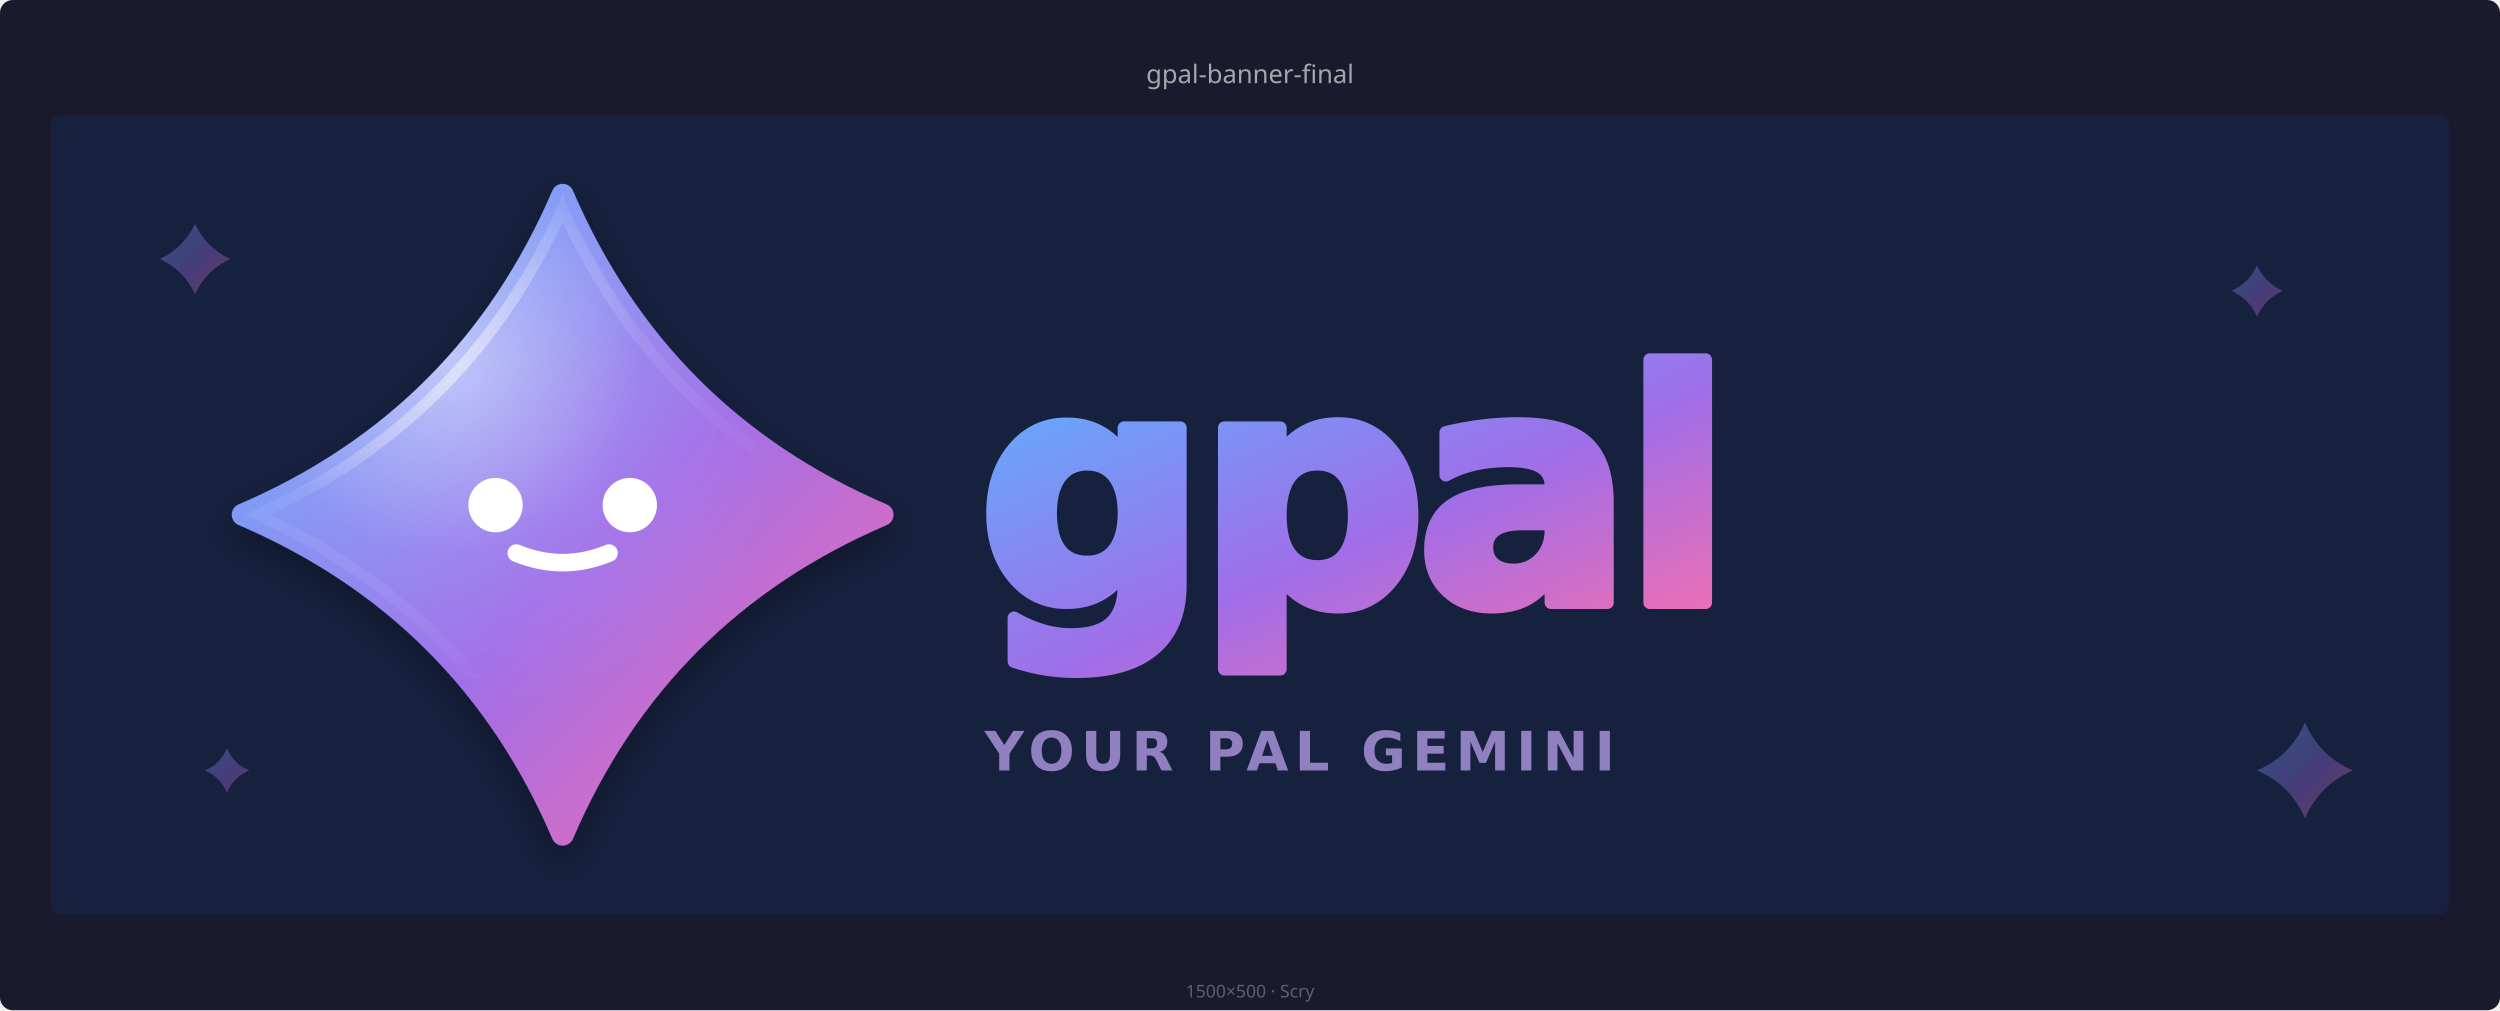
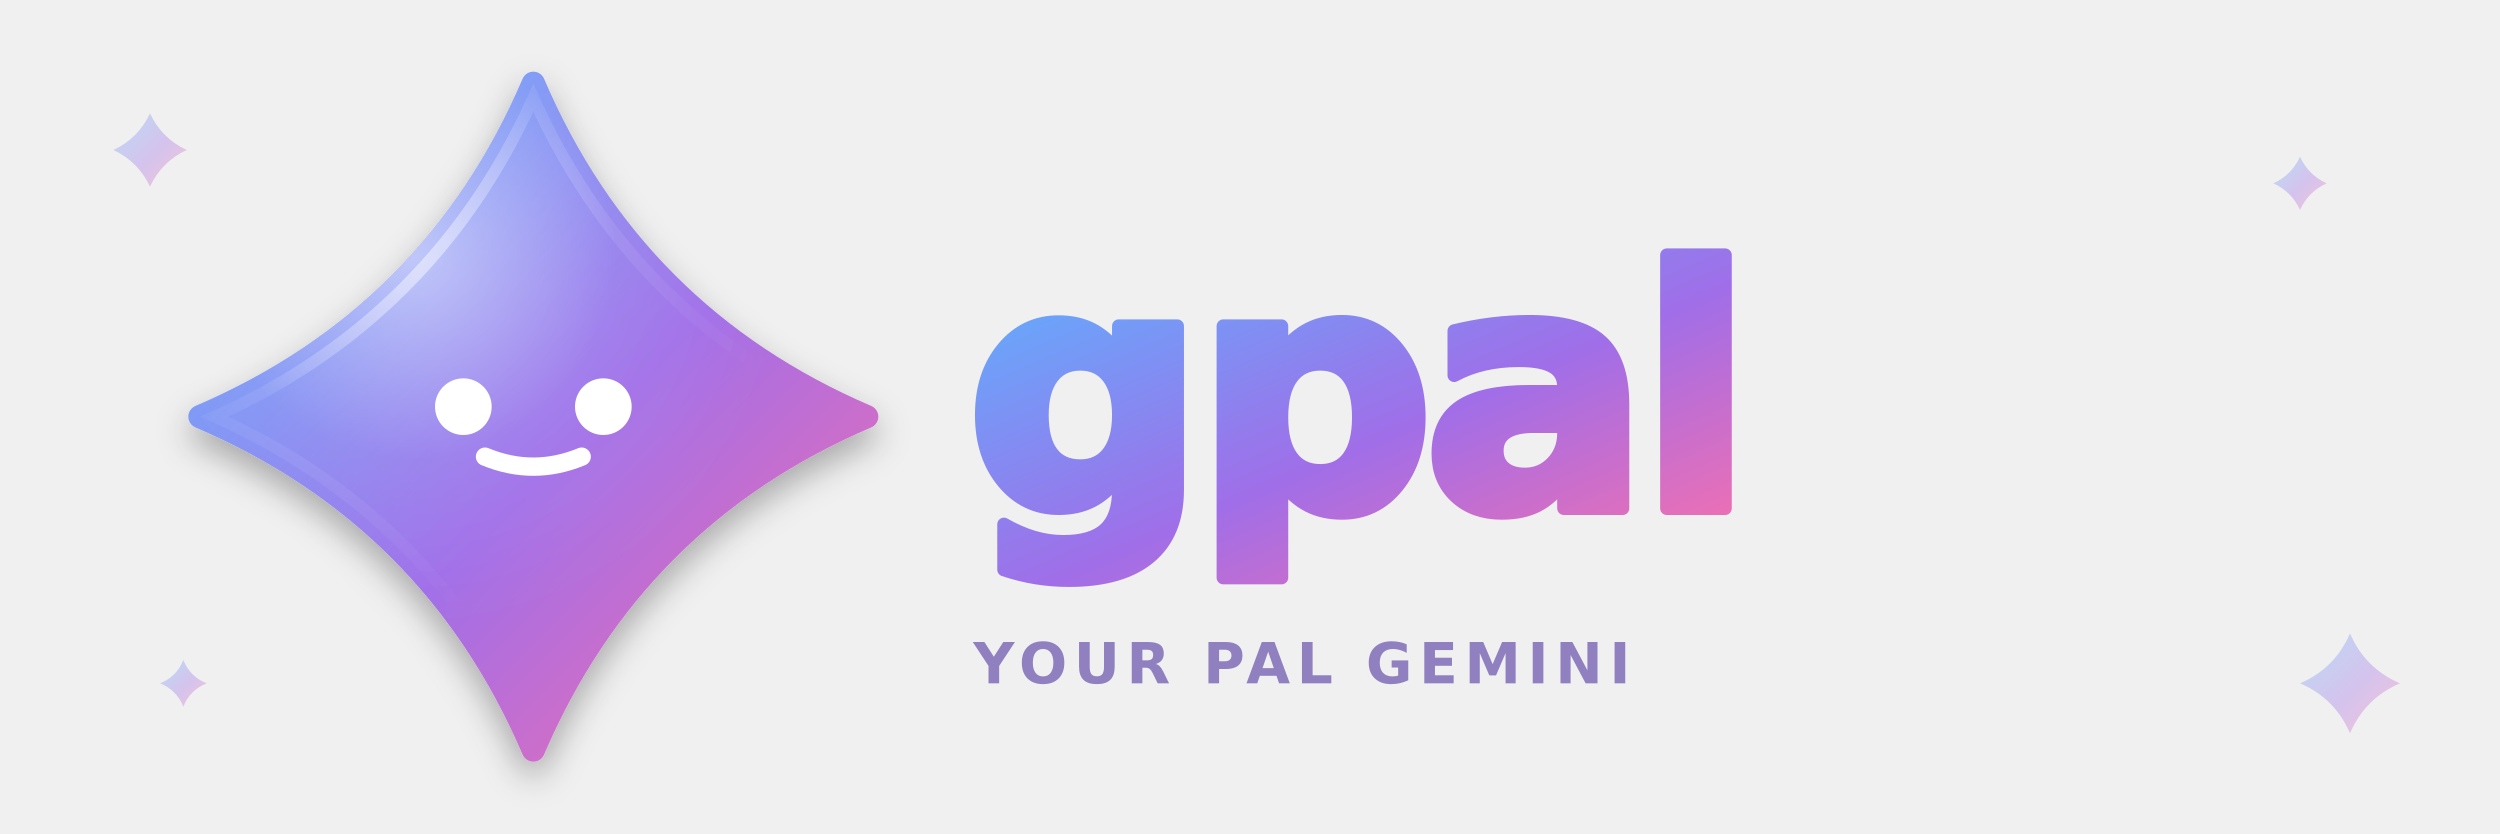
- <svg xmlns="http://www.w3.org/2000/svg" viewBox="0 0 1564 632" width="1564" height="632" role="img">
-   <rect width="100%" height="100%" fill="#1a1a2e" rx="8" />
-   <text x="782" y="52" text-anchor="middle" font-family="system-ui, sans-serif" font-size="16" fill="#e0e0e0" opacity="0.7">
-     gpal-banner-final
-   </text>
-   <rect x="32" y="72" width="1500" height="500" fill="#16213e" rx="6" />
-   <svg x="32" y="72" width="1500" height="500">
-     <svg viewBox="0 0 1500 500">
-       <defs>
-         <linearGradient id="grad" x1="0%" y1="0%" x2="100%" y2="100%">
-           <stop offset="0%" stop-color="#5BB4FF" />
-           <stop offset="55%" stop-color="#A06EE8" />
-           <stop offset="100%" stop-color="#FF6FA8" />
-         </linearGradient>
-         <radialGradient id="gloss" cx="32%" cy="26%" r="55%">
-           <stop offset="0%" stop-color="#ffffff" stop-opacity="0.50" />
-           <stop offset="55%" stop-color="#ffffff" stop-opacity="0.08" />
-           <stop offset="100%" stop-color="#ffffff" stop-opacity="0" />
-         </radialGradient>
-         <filter id="shadow" x="-20%" y="-20%" width="140%" height="140%">
-           <feGaussianBlur in="SourceAlpha" stdDeviation="10" />
-           <feOffset dy="9" />
-           <feComponentTransfer>
-             <feFuncA type="linear" slope="0.30" />
-           </feComponentTransfer>
-           <feMerge>
-             <feMergeNode />
-             <feMergeNode in="SourceGraphic" />
-           </feMerge>
-         </filter>
-       </defs>
-       <path d="M 90 68 Q 97 83 112 90 Q 97 97 90 112 Q 83 97 68 90 Q 83 83 90 68 Z" fill="url(#grad)" fill-opacity="0.35" />
-       <path d="M 1410 380 Q 1419 401 1440 410 Q 1419 419 1410 440 Q 1401 419 1380 410 Q 1401 401 1410 380 Z" fill="url(#grad)" fill-opacity="0.35" />
-       <path d="M 1380 94 Q 1385 105 1396 110 Q 1385 115 1380 126 Q 1375 115 1364 110 Q 1375 105 1380 94 Z" fill="url(#grad)" fill-opacity="0.35" />
-       <path d="M 110 396 Q 114 406 124 410 Q 114 414 110 424 Q 106 414 96 410 Q 106 406 110 396 Z" fill="url(#grad)" fill-opacity="0.35" />
-       <g filter="url(#shadow)">
-         <path d="M 320 50 Q 380 190 520 250 Q 380 310 320 450 Q 260 310 120 250 Q 260 190 320 50 Z" fill="url(#grad)" stroke="url(#grad)" stroke-width="14" stroke-linejoin="round" />
-         <path d="M 320 50 Q 380 190 520 250 Q 380 310 320 450 Q 260 310 120 250 Q 260 190 320 50 Z" fill="url(#gloss)" stroke="url(#gloss)" stroke-width="14" stroke-linejoin="round" />
-         <circle cx="278" cy="244" r="17" fill="#ffffff" />
-         <circle cx="362" cy="244" r="17" fill="#ffffff" />
-         <path d="M 291 274 Q 320 286 349 274" fill="none" stroke="#ffffff" stroke-width="11" stroke-linecap="round" />
-       </g>
-       <text x="580" y="305" font-family="'Helvetica Neue', 'Arial Black', 'DejaVu Sans', Helvetica, Arial, sans-serif" font-size="200" font-weight="900" fill="url(#grad)" stroke="url(#grad)" stroke-width="8" stroke-linejoin="round" letter-spacing="-6">gpal</text>
-       <text x="584" y="410" font-family="'Helvetica Neue', 'DejaVu Sans', Helvetica, Arial, sans-serif" font-size="34" font-weight="600" fill="#9080C0" letter-spacing="4">YOUR PAL GEMINI</text>
-     </svg>
-   </svg>
-   <text x="782" y="624" text-anchor="middle" font-family="system-ui, sans-serif" font-size="11" fill="#e0e0e0" opacity="0.35">
-     1500×500 · Scry
-   </text>
+ <svg xmlns="http://www.w3.org/2000/svg" viewBox="0 0 1500 500" role="img">
+   <defs>
+     <linearGradient id="grad" x1="0%" y1="0%" x2="100%" y2="100%">
+       <stop offset="0%" stop-color="#5BB4FF" />
+       <stop offset="55%" stop-color="#A06EE8" />
+       <stop offset="100%" stop-color="#FF6FA8" />
+     </linearGradient>
+     <radialGradient id="gloss" cx="32%" cy="26%" r="55%">
+       <stop offset="0%" stop-color="#ffffff" stop-opacity="0.50" />
+       <stop offset="55%" stop-color="#ffffff" stop-opacity="0.08" />
+       <stop offset="100%" stop-color="#ffffff" stop-opacity="0" />
+     </radialGradient>
+     <filter id="shadow" x="-20%" y="-20%" width="140%" height="140%">
+       <feGaussianBlur in="SourceAlpha" stdDeviation="10" />
+       <feOffset dy="9" />
+       <feComponentTransfer>
+         <feFuncA type="linear" slope="0.30" />
+       </feComponentTransfer>
+       <feMerge>
+         <feMergeNode />
+         <feMergeNode in="SourceGraphic" />
+       </feMerge>
+     </filter>
+   </defs>
+   <path d="M 90 68 Q 97 83 112 90 Q 97 97 90 112 Q 83 97 68 90 Q 83 83 90 68 Z" fill="url(#grad)" fill-opacity="0.35" />
+   <path d="M 1410 380 Q 1419 401 1440 410 Q 1419 419 1410 440 Q 1401 419 1380 410 Q 1401 401 1410 380 Z" fill="url(#grad)" fill-opacity="0.35" />
+   <path d="M 1380 94 Q 1385 105 1396 110 Q 1385 115 1380 126 Q 1375 115 1364 110 Q 1375 105 1380 94 Z" fill="url(#grad)" fill-opacity="0.35" />
+   <path d="M 110 396 Q 114 406 124 410 Q 114 414 110 424 Q 106 414 96 410 Q 106 406 110 396 Z" fill="url(#grad)" fill-opacity="0.35" />
+   <g filter="url(#shadow)">
+     <path d="M 320 50 Q 380 190 520 250 Q 380 310 320 450 Q 260 310 120 250 Q 260 190 320 50 Z" fill="url(#grad)" stroke="url(#grad)" stroke-width="14" stroke-linejoin="round" />
+     <path d="M 320 50 Q 380 190 520 250 Q 380 310 320 450 Q 260 310 120 250 Q 260 190 320 50 Z" fill="url(#gloss)" stroke="url(#gloss)" stroke-width="14" stroke-linejoin="round" />
+     <circle cx="278" cy="244" r="17" fill="#ffffff" />
+     <circle cx="362" cy="244" r="17" fill="#ffffff" />
+     <path d="M 291 274 Q 320 286 349 274" fill="none" stroke="#ffffff" stroke-width="11" stroke-linecap="round" />
+   </g>
+   <text x="580" y="305" font-family="'Helvetica Neue', 'Arial Black', 'DejaVu Sans', Helvetica, Arial, sans-serif" font-size="200" font-weight="900" fill="url(#grad)" stroke="url(#grad)" stroke-width="8" stroke-linejoin="round" letter-spacing="-6">gpal</text>
+   <text x="584" y="410" font-family="'Helvetica Neue', 'DejaVu Sans', Helvetica, Arial, sans-serif" font-size="34" font-weight="600" fill="#9080C0" letter-spacing="4">YOUR PAL GEMINI</text>
</svg>
